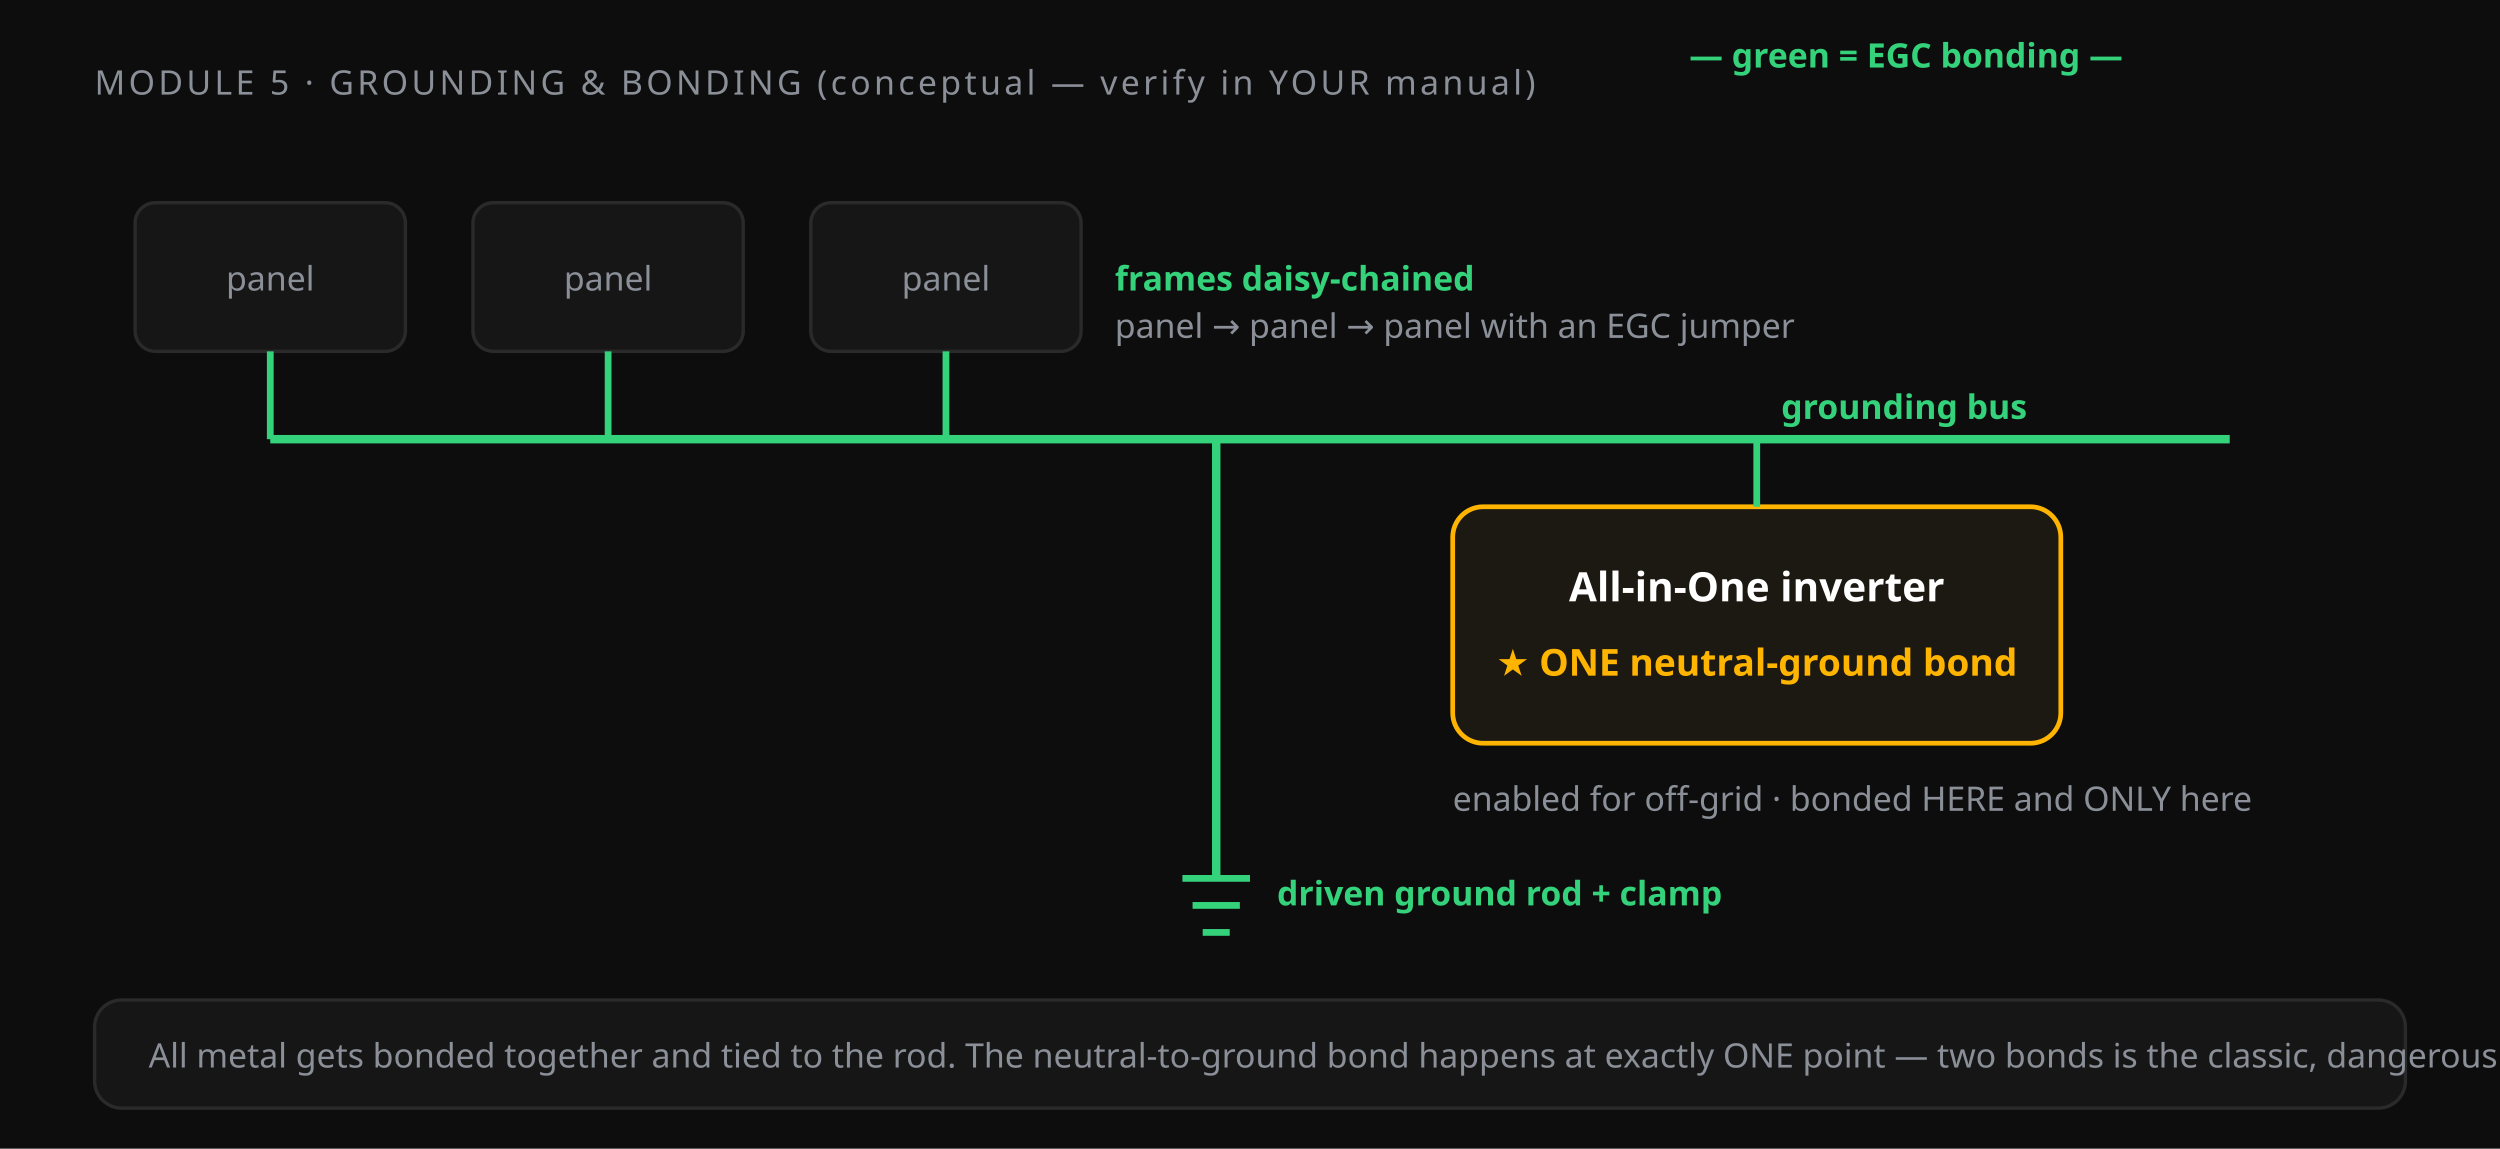
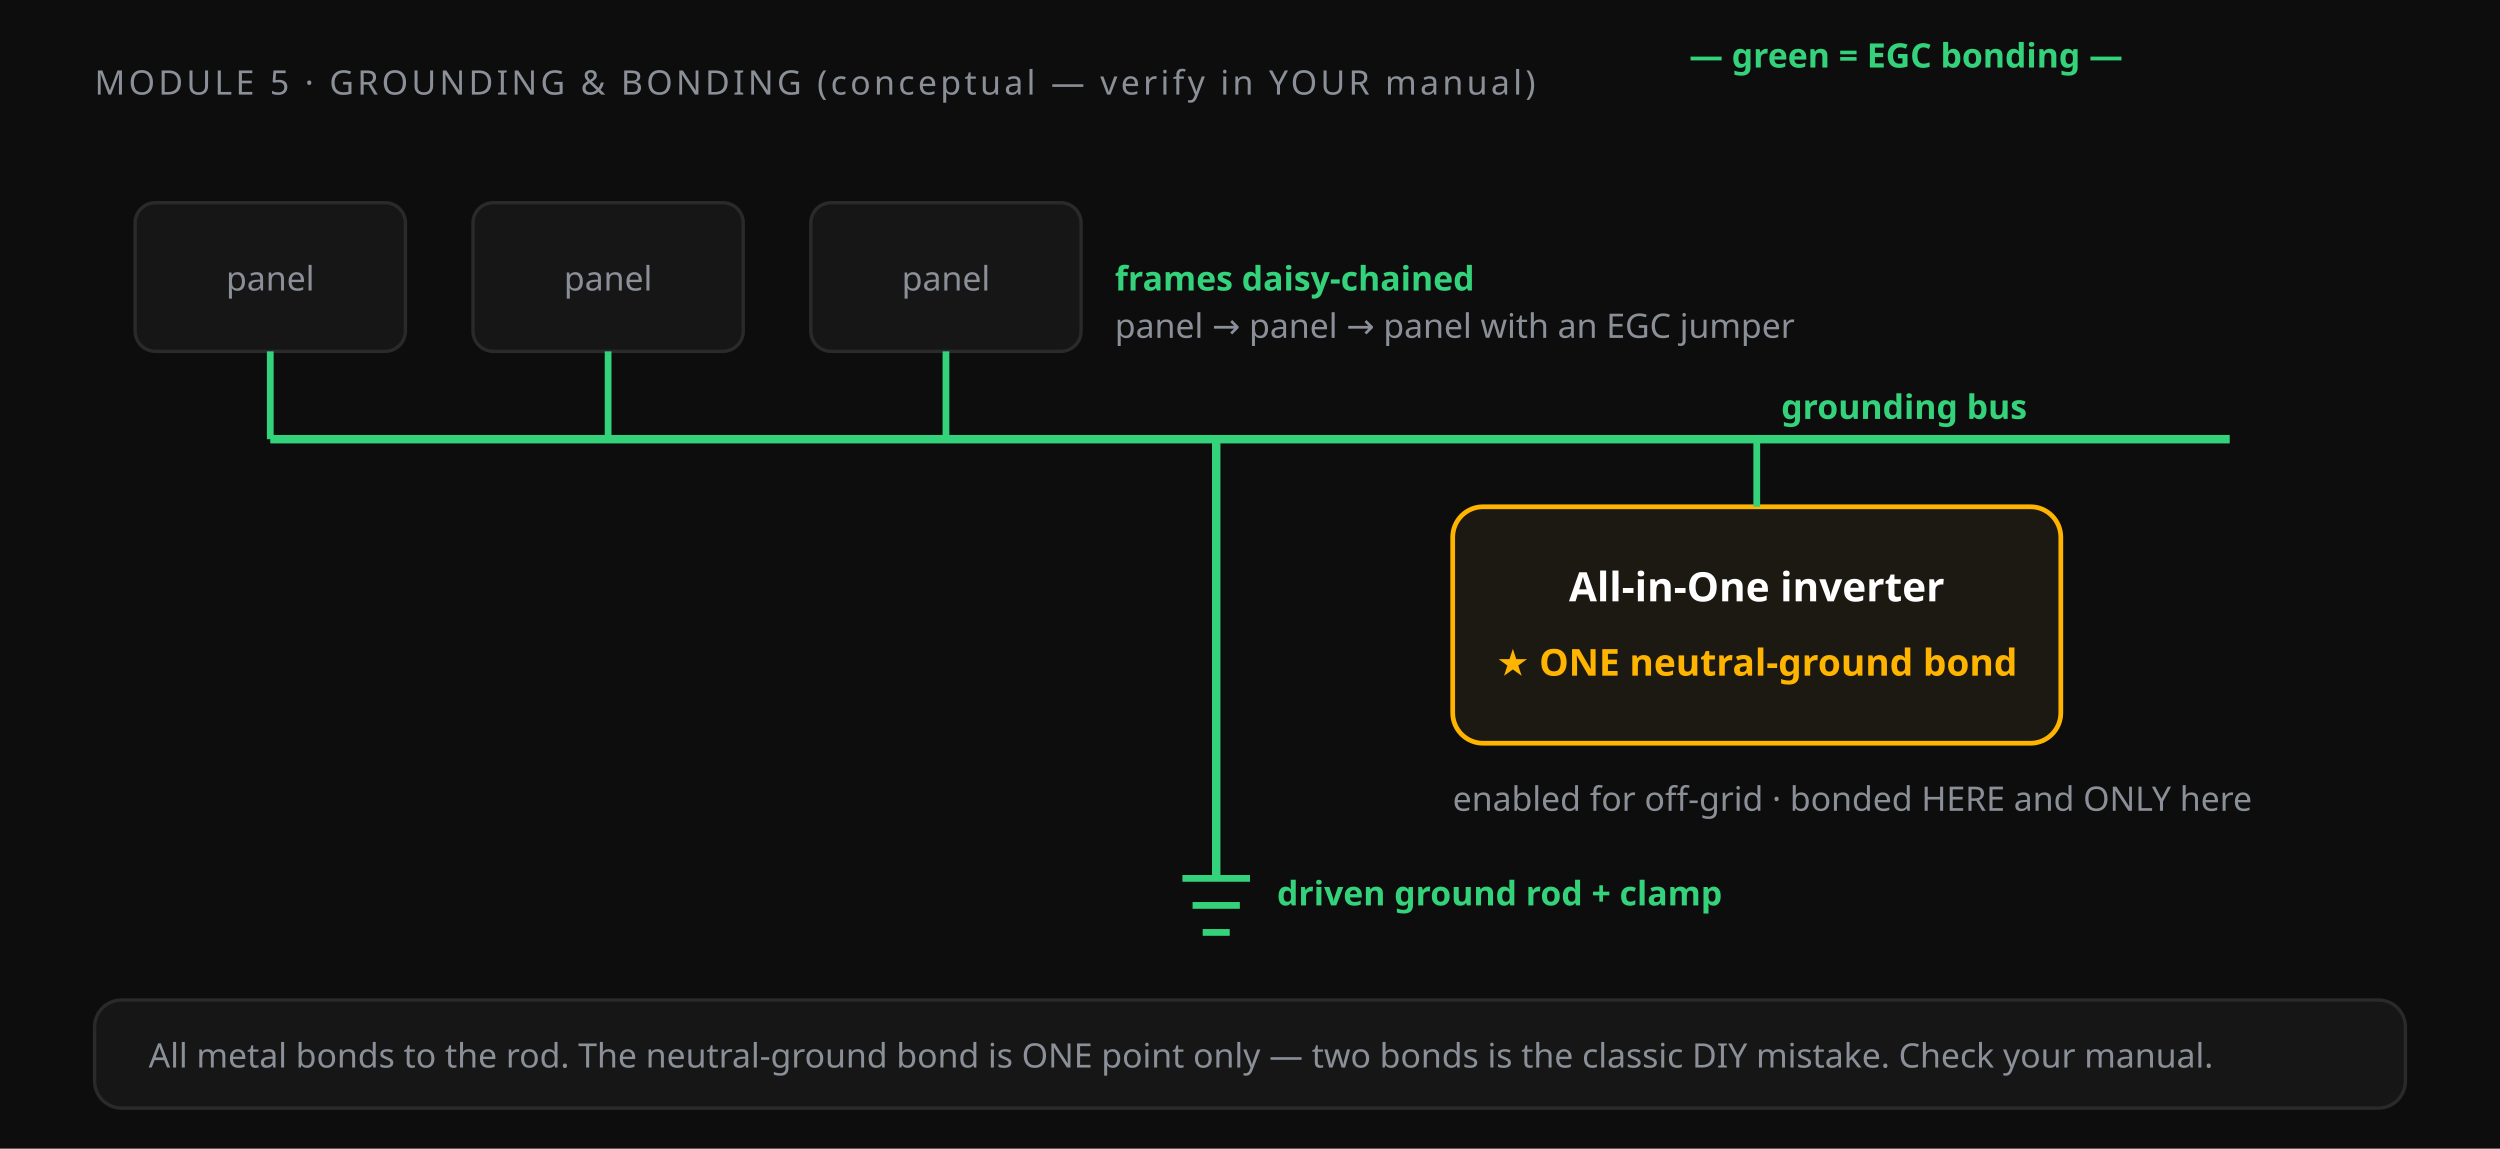
<svg xmlns="http://www.w3.org/2000/svg" viewBox="0 0 740 340" role="img" aria-labelledby="t">
  <style>text{font-family:'DM Sans',system-ui,sans-serif;fill:#fff}.lbl{font-size:10px;fill:#8a8f98;letter-spacing:.1em}.ttl{font-size:12px;font-weight:700}.s{font-size:10px;fill:#8a8f98}.grn{font-size:10px;fill:#34d27b;font-weight:600}.star{font-size:11px;font-weight:700;fill:#ffb400}</style>
  <rect width="740" height="340" fill="#0d0d0d" />
  <text x="28" y="28" class="lbl">MODULE 5 · GROUNDING &amp; BONDING (conceptual — verify in YOUR manual)</text>
  <text x="500" y="20" class="grn">— green = EGC bonding —</text>
  <rect x="40" y="60" width="80" height="44" rx="6" fill="#161616" stroke="#2a2a2a" />
  <text x="80" y="86" text-anchor="middle" class="s">panel</text>
  <rect x="140" y="60" width="80" height="44" rx="6" fill="#161616" stroke="#2a2a2a" />
  <text x="180" y="86" text-anchor="middle" class="s">panel</text>
  <rect x="240" y="60" width="80" height="44" rx="6" fill="#161616" stroke="#2a2a2a" />
  <text x="280" y="86" text-anchor="middle" class="s">panel</text>
  <line x1="80" y1="104" x2="80" y2="130" stroke="#34d27b" stroke-width="2" />
  <line x1="180" y1="104" x2="180" y2="130" stroke="#34d27b" stroke-width="2" />
  <line x1="280" y1="104" x2="280" y2="130" stroke="#34d27b" stroke-width="2" />
  <text x="330" y="86" class="grn">frames daisy-chained</text>
  <text x="330" y="100" class="s">panel → panel → panel with an EGC jumper</text>
  <rect x="430" y="150" width="180" height="70" rx="9" fill="#1c1812" stroke="#ffb400" stroke-width="1.4" />
  <text x="520" y="178" text-anchor="middle" class="ttl" fill="#ffb400">All-in-One inverter</text>
  <text x="520" y="200" text-anchor="middle" class="star">★ ONE neutral-ground bond</text>
  <text x="430" y="240" class="s" fill="#ffd98a">enabled for off-grid · bonded HERE and ONLY here</text>
  <line x1="80" y1="130" x2="660" y2="130" stroke="#34d27b" stroke-width="2.5" />
  <text x="600" y="124" text-anchor="end" class="grn">grounding bus</text>
  <line x1="520" y1="150" x2="520" y2="130" stroke="#34d27b" stroke-width="2" />
  <line x1="360" y1="130" x2="360" y2="260" stroke="#34d27b" stroke-width="2.5" />
  <path d="M350 260 H370 M353 268 H367 M356 276 H364" stroke="#34d27b" stroke-width="2" fill="none" />
  <text x="378" y="268" class="grn">driven ground rod + clamp</text>
  <rect x="28" y="296" width="684" height="32" rx="8" fill="#161616" stroke="#2a2a2a" />
-   <text x="44" y="316" class="s">All metal gets bonded together and tied to the rod. The neutral-to-ground bond happens at exactly ONE point — two bonds is the classic, dangerous DIY mistake. Confirm the bond location in your inverter's manual.</text>
+   <text x="44" y="316" class="s">All metal bonds to the rod. The neutral-ground bond is ONE point only — two bonds is the classic DIY mistake. Check your manual.</text>
</svg>
